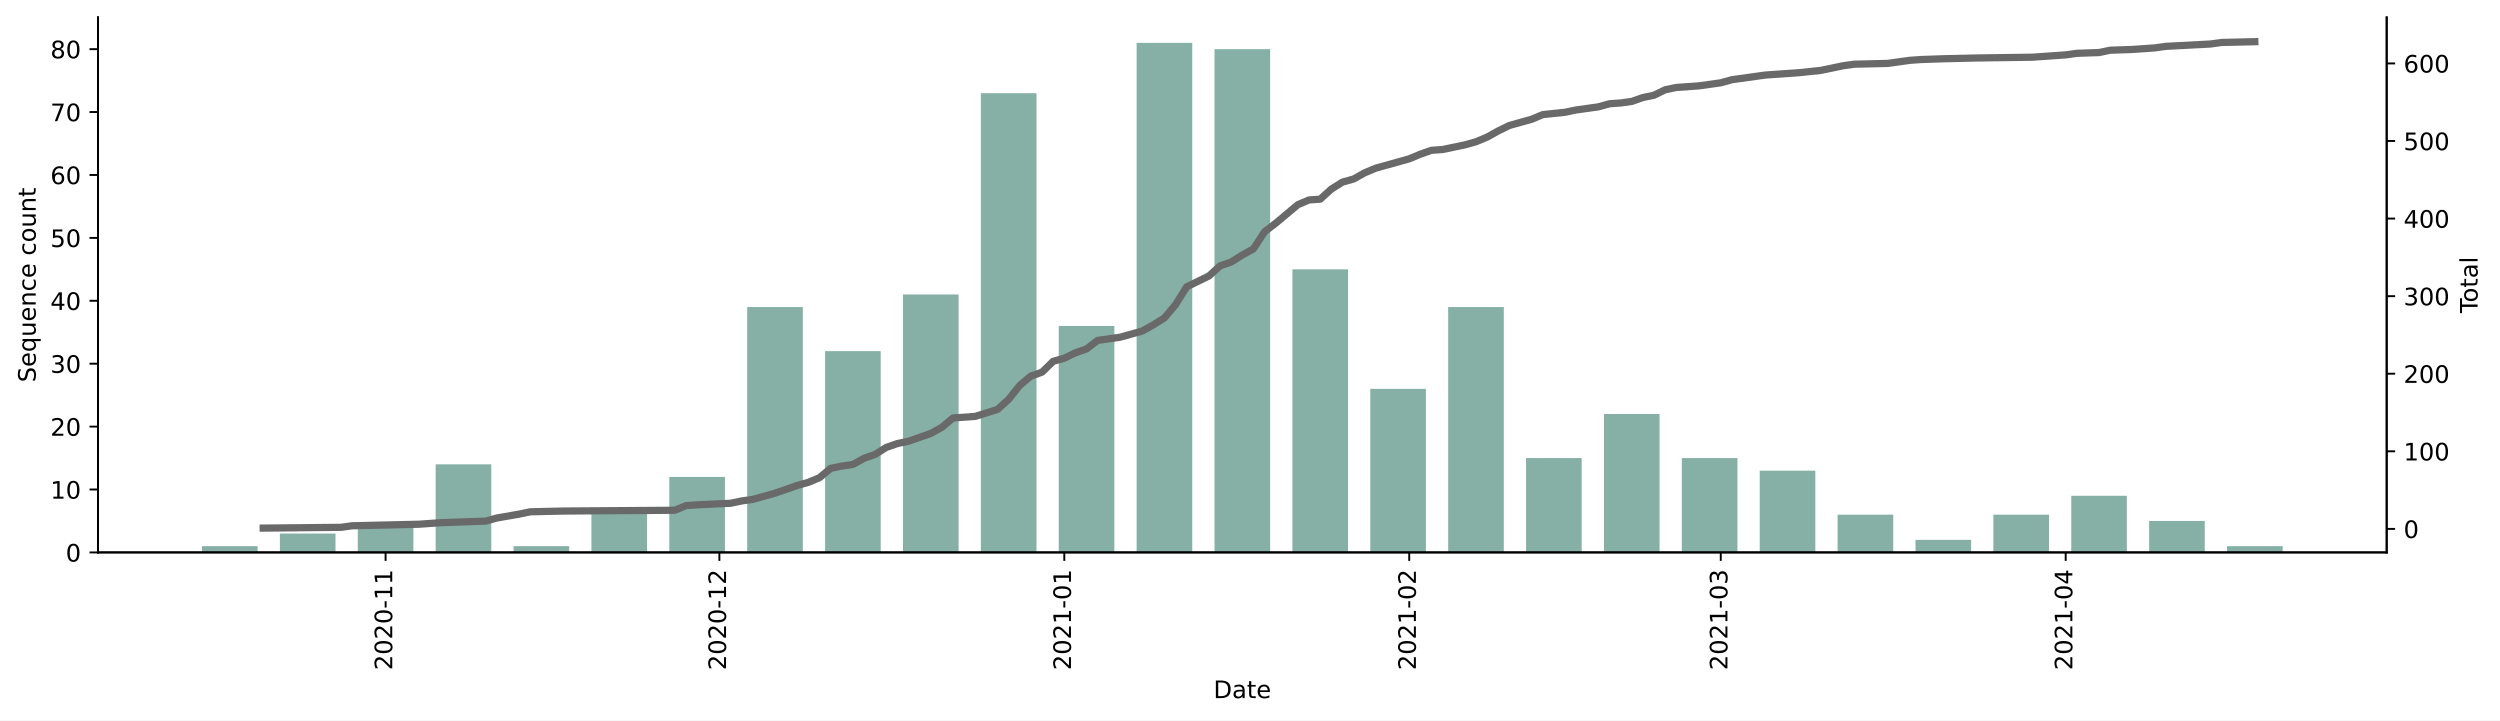
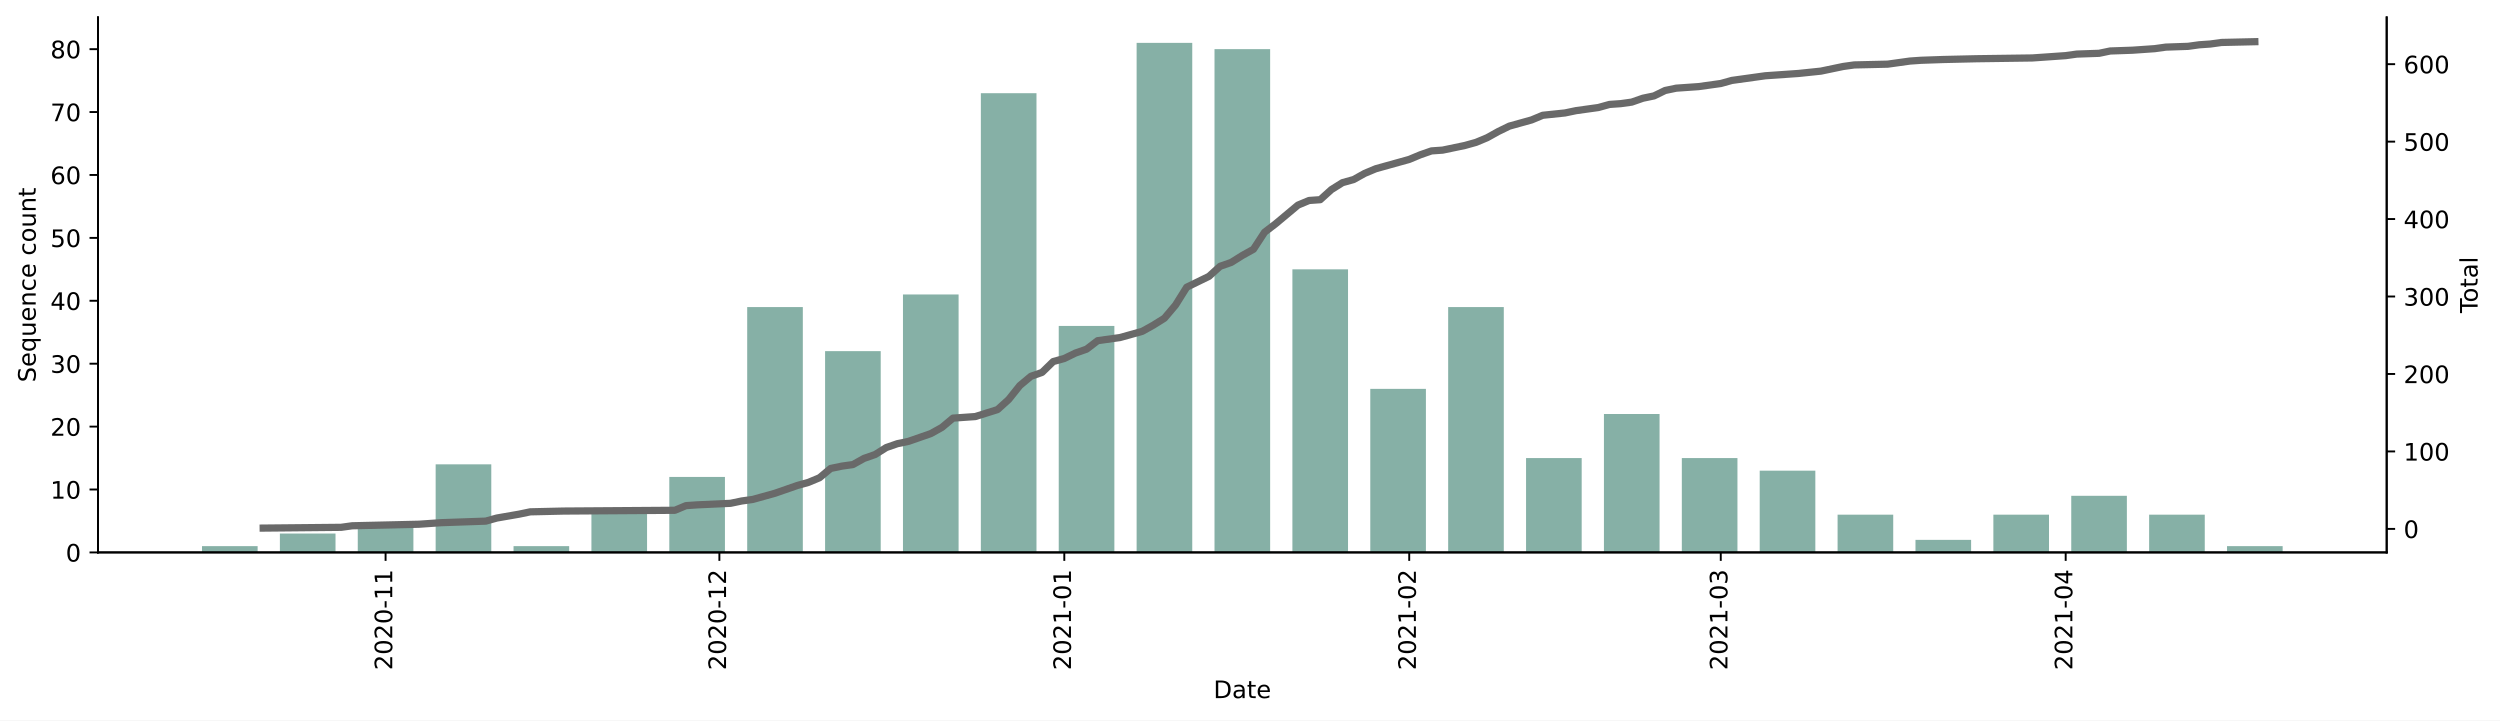
<svg xmlns="http://www.w3.org/2000/svg" xmlns:xlink="http://www.w3.org/1999/xlink" height="298.621pt" version="1.1" viewBox="0 0 1036.169 298.621" width="1036.169pt">
  <defs>
    <style type="text/css">*{stroke-linecap:butt;stroke-linejoin:round;}</style>
  </defs>
  <g id="figure_1">
    <g id="patch_1">
      <path d="M 0 298.621  L 1036.169 298.621  L 1036.169 0  L 0 0  z " style="fill:#ffffff;" />
    </g>
    <g id="axes_1">
      <g id="patch_2">
        <path d="M 40.603 228.96  L 989.203 228.96  L 989.203 7.2  L 40.603 7.2  z " style="fill:#ffffff;" />
      </g>
      <g id="patch_3">
-         <path clip-path="url(#p4f127899da)" d="M 83.721 228.96  L 106.779 228.96  L 106.779 226.353  L 83.721 226.353  z " style="fill:#86b0a6;" />
+         <path clip-path="url(#pfeefe84acd)" d="M 83.721 228.96  L 106.779 228.96  L 106.779 226.353  L 83.721 226.353  z " style="fill:#86b0a6;" />
      </g>
      <g id="patch_4">
-         <path clip-path="url(#p4f127899da)" d="M 116.002 228.96  L 139.06 228.96  L 139.06 221.138  L 116.002 221.138  z " style="fill:#86b0a6;" />
+         <path clip-path="url(#pfeefe84acd)" d="M 116.002 228.96  L 139.06 228.96  L 139.06 221.138  L 116.002 221.138  z " style="fill:#86b0a6;" />
      </g>
      <g id="patch_5">
-         <path clip-path="url(#p4f127899da)" d="M 148.283 228.96  L 171.341 228.96  L 171.341 218.53  L 148.283 218.53  z " style="fill:#86b0a6;" />
+         <path clip-path="url(#pfeefe84acd)" d="M 148.283 228.96  L 171.341 228.96  L 171.341 218.53  L 148.283 218.53  z " style="fill:#86b0a6;" />
      </g>
      <g id="patch_6">
-         <path clip-path="url(#p4f127899da)" d="M 180.564 228.96  L 203.622 228.96  L 203.622 192.456  L 180.564 192.456  z " style="fill:#86b0a6;" />
+         <path clip-path="url(#pfeefe84acd)" d="M 180.564 228.96  L 203.622 228.96  L 203.622 192.456  L 180.564 192.456  z " style="fill:#86b0a6;" />
      </g>
      <g id="patch_7">
-         <path clip-path="url(#p4f127899da)" d="M 212.845 228.96  L 235.903 228.96  L 235.903 226.353  L 212.845 226.353  z " style="fill:#86b0a6;" />
+         <path clip-path="url(#pfeefe84acd)" d="M 212.845 228.96  L 235.903 228.96  L 235.903 226.353  L 212.845 226.353  z " style="fill:#86b0a6;" />
      </g>
      <g id="patch_8">
-         <path clip-path="url(#p4f127899da)" d="M 245.126 228.96  L 268.184 228.96  L 268.184 210.708  L 245.126 210.708  z " style="fill:#86b0a6;" />
+         <path clip-path="url(#pfeefe84acd)" d="M 245.126 228.96  L 268.184 228.96  L 268.184 210.708  L 245.126 210.708  z " style="fill:#86b0a6;" />
      </g>
      <g id="patch_9">
-         <path clip-path="url(#p4f127899da)" d="M 277.407 228.96  L 300.465 228.96  L 300.465 197.671  L 277.407 197.671  z " style="fill:#86b0a6;" />
+         <path clip-path="url(#pfeefe84acd)" d="M 277.407 228.96  L 300.465 228.96  L 300.465 197.671  L 277.407 197.671  z " style="fill:#86b0a6;" />
      </g>
      <g id="patch_10">
-         <path clip-path="url(#p4f127899da)" d="M 309.688 228.96  L 332.746 228.96  L 332.746 127.271  L 309.688 127.271  z " style="fill:#86b0a6;" />
+         <path clip-path="url(#pfeefe84acd)" d="M 309.688 228.96  L 332.746 228.96  L 332.746 127.271  L 309.688 127.271  z " style="fill:#86b0a6;" />
      </g>
      <g id="patch_11">
-         <path clip-path="url(#p4f127899da)" d="M 341.969 228.96  L 365.027 228.96  L 365.027 145.523  L 341.969 145.523  z " style="fill:#86b0a6;" />
+         <path clip-path="url(#pfeefe84acd)" d="M 341.969 228.96  L 365.027 228.96  L 365.027 145.523  L 341.969 145.523  z " style="fill:#86b0a6;" />
      </g>
      <g id="patch_12">
-         <path clip-path="url(#p4f127899da)" d="M 374.25 228.96  L 397.308 228.96  L 397.308 122.056  L 374.25 122.056  z " style="fill:#86b0a6;" />
+         <path clip-path="url(#pfeefe84acd)" d="M 374.25 228.96  L 397.308 228.96  L 397.308 122.056  L 374.25 122.056  z " style="fill:#86b0a6;" />
      </g>
      <g id="patch_13">
-         <path clip-path="url(#p4f127899da)" d="M 406.531 228.96  L 429.589 228.96  L 429.589 38.619  L 406.531 38.619  z " style="fill:#86b0a6;" />
+         <path clip-path="url(#pfeefe84acd)" d="M 406.531 228.96  L 429.589 228.96  L 429.589 38.619  L 406.531 38.619  z " style="fill:#86b0a6;" />
      </g>
      <g id="patch_14">
-         <path clip-path="url(#p4f127899da)" d="M 438.812 228.96  L 461.87 228.96  L 461.87 135.093  L 438.812 135.093  z " style="fill:#86b0a6;" />
+         <path clip-path="url(#pfeefe84acd)" d="M 438.812 228.96  L 461.87 228.96  L 461.87 135.093  L 438.812 135.093  z " style="fill:#86b0a6;" />
      </g>
      <g id="patch_15">
-         <path clip-path="url(#p4f127899da)" d="M 471.093 228.96  L 494.151 228.96  L 494.151 17.76  L 471.093 17.76  z " style="fill:#86b0a6;" />
+         <path clip-path="url(#pfeefe84acd)" d="M 471.093 228.96  L 494.151 228.96  L 494.151 17.76  L 471.093 17.76  z " style="fill:#86b0a6;" />
      </g>
      <g id="patch_16">
-         <path clip-path="url(#p4f127899da)" d="M 503.374 228.96  L 526.432 228.96  L 526.432 20.367  L 503.374 20.367  z " style="fill:#86b0a6;" />
+         <path clip-path="url(#pfeefe84acd)" d="M 503.374 228.96  L 526.432 228.96  L 526.432 20.367  L 503.374 20.367  z " style="fill:#86b0a6;" />
      </g>
      <g id="patch_17">
-         <path clip-path="url(#p4f127899da)" d="M 535.655 228.96  L 558.713 228.96  L 558.713 111.627  L 535.655 111.627  z " style="fill:#86b0a6;" />
+         <path clip-path="url(#pfeefe84acd)" d="M 535.655 228.96  L 558.713 228.96  L 558.713 111.627  L 535.655 111.627  z " style="fill:#86b0a6;" />
      </g>
      <g id="patch_18">
-         <path clip-path="url(#p4f127899da)" d="M 567.936 228.96  L 590.994 228.96  L 590.994 161.167  L 567.936 161.167  z " style="fill:#86b0a6;" />
+         <path clip-path="url(#pfeefe84acd)" d="M 567.936 228.96  L 590.994 228.96  L 590.994 161.167  L 567.936 161.167  z " style="fill:#86b0a6;" />
      </g>
      <g id="patch_19">
-         <path clip-path="url(#p4f127899da)" d="M 600.217 228.96  L 623.275 228.96  L 623.275 127.271  L 600.217 127.271  z " style="fill:#86b0a6;" />
+         <path clip-path="url(#pfeefe84acd)" d="M 600.217 228.96  L 623.275 228.96  L 623.275 127.271  L 600.217 127.271  z " style="fill:#86b0a6;" />
      </g>
      <g id="patch_20">
-         <path clip-path="url(#p4f127899da)" d="M 632.498 228.96  L 655.556 228.96  L 655.556 189.849  L 632.498 189.849  z " style="fill:#86b0a6;" />
+         <path clip-path="url(#pfeefe84acd)" d="M 632.498 228.96  L 655.556 228.96  L 655.556 189.849  L 632.498 189.849  z " style="fill:#86b0a6;" />
      </g>
      <g id="patch_21">
-         <path clip-path="url(#p4f127899da)" d="M 664.779 228.96  L 687.837 228.96  L 687.837 171.597  L 664.779 171.597  z " style="fill:#86b0a6;" />
+         <path clip-path="url(#pfeefe84acd)" d="M 664.779 228.96  L 687.837 228.96  L 687.837 171.597  L 664.779 171.597  z " style="fill:#86b0a6;" />
      </g>
      <g id="patch_22">
-         <path clip-path="url(#p4f127899da)" d="M 697.06 228.96  L 720.118 228.96  L 720.118 189.849  L 697.06 189.849  z " style="fill:#86b0a6;" />
+         <path clip-path="url(#pfeefe84acd)" d="M 697.06 228.96  L 720.118 228.96  L 720.118 189.849  L 697.06 189.849  z " style="fill:#86b0a6;" />
      </g>
      <g id="patch_23">
-         <path clip-path="url(#p4f127899da)" d="M 729.341 228.96  L 752.399 228.96  L 752.399 195.064  L 729.341 195.064  z " style="fill:#86b0a6;" />
+         <path clip-path="url(#pfeefe84acd)" d="M 729.341 228.96  L 752.399 228.96  L 752.399 195.064  L 729.341 195.064  z " style="fill:#86b0a6;" />
      </g>
      <g id="patch_24">
-         <path clip-path="url(#p4f127899da)" d="M 761.622 228.96  L 784.68 228.96  L 784.68 213.316  L 761.622 213.316  z " style="fill:#86b0a6;" />
+         <path clip-path="url(#pfeefe84acd)" d="M 761.622 228.96  L 784.68 228.96  L 784.68 213.316  L 761.622 213.316  z " style="fill:#86b0a6;" />
      </g>
      <g id="patch_25">
-         <path clip-path="url(#p4f127899da)" d="M 793.903 228.96  L 816.961 228.96  L 816.961 223.745  L 793.903 223.745  z " style="fill:#86b0a6;" />
+         <path clip-path="url(#pfeefe84acd)" d="M 793.903 228.96  L 816.961 228.96  L 816.961 223.745  L 793.903 223.745  z " style="fill:#86b0a6;" />
      </g>
      <g id="patch_26">
-         <path clip-path="url(#p4f127899da)" d="M 826.184 228.96  L 849.242 228.96  L 849.242 213.316  L 826.184 213.316  z " style="fill:#86b0a6;" />
+         <path clip-path="url(#pfeefe84acd)" d="M 826.184 228.96  L 849.242 228.96  L 849.242 213.316  L 826.184 213.316  z " style="fill:#86b0a6;" />
      </g>
      <g id="patch_27">
-         <path clip-path="url(#p4f127899da)" d="M 858.465 228.96  L 881.523 228.96  L 881.523 205.493  L 858.465 205.493  z " style="fill:#86b0a6;" />
+         <path clip-path="url(#pfeefe84acd)" d="M 858.465 228.96  L 881.523 228.96  L 881.523 205.493  L 858.465 205.493  z " style="fill:#86b0a6;" />
      </g>
      <g id="patch_28">
-         <path clip-path="url(#p4f127899da)" d="M 890.746 228.96  L 913.804 228.96  L 913.804 215.923  L 890.746 215.923  z " style="fill:#86b0a6;" />
+         <path clip-path="url(#pfeefe84acd)" d="M 890.746 228.96  L 913.804 228.96  L 913.804 213.316  L 890.746 213.316  z " style="fill:#86b0a6;" />
      </g>
      <g id="patch_29">
-         <path clip-path="url(#p4f127899da)" d="M 923.027 228.96  L 946.085 228.96  L 946.085 226.353  L 923.027 226.353  z " style="fill:#86b0a6;" />
+         <path clip-path="url(#pfeefe84acd)" d="M 923.027 228.96  L 946.085 228.96  L 946.085 226.353  L 923.027 226.353  z " style="fill:#86b0a6;" />
      </g>
      <g id="matplotlib.axis_1">
        <g id="xtick_1">
          <g id="line2d_1">
            <defs>
-               <path d="M 0 0  L 0 3.5  " id="m66d6accd74" style="stroke:#000000;stroke-width:0.8;" />
+               <path d="M 0 0  L 0 3.5  " id="m5543f471fd" style="stroke:#000000;stroke-width:0.8;" />
            </defs>
            <g>
-               <use style="stroke:#000000;stroke-width:0.8;" x="159.812" xlink:href="#m66d6accd74" y="228.96" />
+               <use style="stroke:#000000;stroke-width:0.8;" x="159.812" xlink:href="#m5543f471fd" y="228.96" />
            </g>
          </g>
          <g id="text_1">
            <g transform="translate(162.5716 277.7428)rotate(-90)scale(0.1 -0.1)">
              <defs>
                <path d="M 19.188 8.297  L 53.609 8.297  L 53.609 0  L 7.328 0  L 7.328 8.297  Q 12.938 14.109 22.625 23.891  Q 32.328 33.688 34.812 36.531  Q 39.547 41.844 41.422 45.531  Q 43.312 49.219 43.312 52.781  Q 43.312 58.594 39.234 62.25  Q 35.156 65.922 28.609 65.922  Q 23.969 65.922 18.812 64.312  Q 13.672 62.703 7.812 59.422  L 7.812 69.391  Q 13.766 71.781 18.938 73  Q 24.125 74.219 28.422 74.219  Q 39.75 74.219 46.484 68.547  Q 53.219 62.891 53.219 53.422  Q 53.219 48.922 51.531 44.891  Q 49.859 40.875 45.406 35.406  Q 44.188 33.984 37.641 27.219  Q 31.109 20.453 19.188 8.297  z " id="DejaVuSans-50" />
                <path d="M 31.781 66.406  Q 24.172 66.406 20.328 58.906  Q 16.5 51.422 16.5 36.375  Q 16.5 21.391 20.328 13.891  Q 24.172 6.391 31.781 6.391  Q 39.453 6.391 43.281 13.891  Q 47.125 21.391 47.125 36.375  Q 47.125 51.422 43.281 58.906  Q 39.453 66.406 31.781 66.406  z M 31.781 74.219  Q 44.047 74.219 50.516 64.516  Q 56.984 54.828 56.984 36.375  Q 56.984 17.969 50.516 8.266  Q 44.047 -1.422 31.781 -1.422  Q 19.531 -1.422 13.062 8.266  Q 6.594 17.969 6.594 36.375  Q 6.594 54.828 13.062 64.516  Q 19.531 74.219 31.781 74.219  z " id="DejaVuSans-48" />
                <path d="M 4.891 31.391  L 31.203 31.391  L 31.203 23.391  L 4.891 23.391  z " id="DejaVuSans-45" />
                <path d="M 12.406 8.297  L 28.516 8.297  L 28.516 63.922  L 10.984 60.406  L 10.984 69.391  L 28.422 72.906  L 38.281 72.906  L 38.281 8.297  L 54.391 8.297  L 54.391 0  L 12.406 0  z " id="DejaVuSans-49" />
              </defs>
              <use xlink:href="#DejaVuSans-50" />
              <use x="63.623" xlink:href="#DejaVuSans-48" />
              <use x="127.246" xlink:href="#DejaVuSans-50" />
              <use x="190.869" xlink:href="#DejaVuSans-48" />
              <use x="254.492" xlink:href="#DejaVuSans-45" />
              <use x="290.576" xlink:href="#DejaVuSans-49" />
              <use x="354.199" xlink:href="#DejaVuSans-49" />
            </g>
          </g>
        </g>
        <g id="xtick_2">
          <g id="line2d_2">
            <g>
-               <use style="stroke:#000000;stroke-width:0.8;" x="298.159" xlink:href="#m66d6accd74" y="228.96" />
+               <use style="stroke:#000000;stroke-width:0.8;" x="298.159" xlink:href="#m5543f471fd" y="228.96" />
            </g>
          </g>
          <g id="text_2">
            <g transform="translate(300.9187 277.7428)rotate(-90)scale(0.1 -0.1)">
              <use xlink:href="#DejaVuSans-50" />
              <use x="63.623" xlink:href="#DejaVuSans-48" />
              <use x="127.246" xlink:href="#DejaVuSans-50" />
              <use x="190.869" xlink:href="#DejaVuSans-48" />
              <use x="254.492" xlink:href="#DejaVuSans-45" />
              <use x="290.576" xlink:href="#DejaVuSans-49" />
              <use x="354.199" xlink:href="#DejaVuSans-50" />
            </g>
          </g>
        </g>
        <g id="xtick_3">
          <g id="line2d_3">
            <g>
-               <use style="stroke:#000000;stroke-width:0.8;" x="441.118" xlink:href="#m66d6accd74" y="228.96" />
+               <use style="stroke:#000000;stroke-width:0.8;" x="441.118" xlink:href="#m5543f471fd" y="228.96" />
            </g>
          </g>
          <g id="text_3">
            <g transform="translate(443.8774 277.7428)rotate(-90)scale(0.1 -0.1)">
              <use xlink:href="#DejaVuSans-50" />
              <use x="63.623" xlink:href="#DejaVuSans-48" />
              <use x="127.246" xlink:href="#DejaVuSans-50" />
              <use x="190.869" xlink:href="#DejaVuSans-49" />
              <use x="254.492" xlink:href="#DejaVuSans-45" />
              <use x="290.576" xlink:href="#DejaVuSans-48" />
              <use x="354.199" xlink:href="#DejaVuSans-49" />
            </g>
          </g>
        </g>
        <g id="xtick_4">
          <g id="line2d_4">
            <g>
-               <use style="stroke:#000000;stroke-width:0.8;" x="584.077" xlink:href="#m66d6accd74" y="228.96" />
+               <use style="stroke:#000000;stroke-width:0.8;" x="584.077" xlink:href="#m5543f471fd" y="228.96" />
            </g>
          </g>
          <g id="text_4">
            <g transform="translate(586.8361 277.7428)rotate(-90)scale(0.1 -0.1)">
              <use xlink:href="#DejaVuSans-50" />
              <use x="63.623" xlink:href="#DejaVuSans-48" />
              <use x="127.246" xlink:href="#DejaVuSans-50" />
              <use x="190.869" xlink:href="#DejaVuSans-49" />
              <use x="254.492" xlink:href="#DejaVuSans-45" />
              <use x="290.576" xlink:href="#DejaVuSans-48" />
              <use x="354.199" xlink:href="#DejaVuSans-50" />
            </g>
          </g>
        </g>
        <g id="xtick_5">
          <g id="line2d_5">
            <g>
-               <use style="stroke:#000000;stroke-width:0.8;" x="713.201" xlink:href="#m66d6accd74" y="228.96" />
+               <use style="stroke:#000000;stroke-width:0.8;" x="713.201" xlink:href="#m5543f471fd" y="228.96" />
            </g>
          </g>
          <g id="text_5">
            <g transform="translate(715.96 277.7428)rotate(-90)scale(0.1 -0.1)">
              <defs>
                <path d="M 40.578 39.312  Q 47.656 37.797 51.625 33  Q 55.609 28.219 55.609 21.188  Q 55.609 10.406 48.188 4.484  Q 40.766 -1.422 27.094 -1.422  Q 22.516 -1.422 17.656 -0.516  Q 12.797 0.391 7.625 2.203  L 7.625 11.719  Q 11.719 9.328 16.594 8.109  Q 21.484 6.891 26.812 6.891  Q 36.078 6.891 40.938 10.547  Q 45.797 14.203 45.797 21.188  Q 45.797 27.641 41.281 31.266  Q 36.766 34.906 28.719 34.906  L 20.219 34.906  L 20.219 43.016  L 29.109 43.016  Q 36.375 43.016 40.234 45.922  Q 44.094 48.828 44.094 54.297  Q 44.094 59.906 40.109 62.906  Q 36.141 65.922 28.719 65.922  Q 24.656 65.922 20.016 65.031  Q 15.375 64.156 9.812 62.312  L 9.812 71.094  Q 15.438 72.656 20.344 73.438  Q 25.25 74.219 29.594 74.219  Q 40.828 74.219 47.359 69.109  Q 53.906 64.016 53.906 55.328  Q 53.906 49.266 50.438 45.094  Q 46.969 40.922 40.578 39.312  z " id="DejaVuSans-51" />
              </defs>
              <use xlink:href="#DejaVuSans-50" />
              <use x="63.623" xlink:href="#DejaVuSans-48" />
              <use x="127.246" xlink:href="#DejaVuSans-50" />
              <use x="190.869" xlink:href="#DejaVuSans-49" />
              <use x="254.492" xlink:href="#DejaVuSans-45" />
              <use x="290.576" xlink:href="#DejaVuSans-48" />
              <use x="354.199" xlink:href="#DejaVuSans-51" />
            </g>
          </g>
        </g>
        <g id="xtick_6">
          <g id="line2d_6">
            <g>
-               <use style="stroke:#000000;stroke-width:0.8;" x="856.159" xlink:href="#m66d6accd74" y="228.96" />
+               <use style="stroke:#000000;stroke-width:0.8;" x="856.159" xlink:href="#m5543f471fd" y="228.96" />
            </g>
          </g>
          <g id="text_6">
            <g transform="translate(858.9187 277.7428)rotate(-90)scale(0.1 -0.1)">
              <defs>
                <path d="M 37.797 64.312  L 12.891 25.391  L 37.797 25.391  z M 35.203 72.906  L 47.609 72.906  L 47.609 25.391  L 58.016 25.391  L 58.016 17.188  L 47.609 17.188  L 47.609 0  L 37.797 0  L 37.797 17.188  L 4.891 17.188  L 4.891 26.703  z " id="DejaVuSans-52" />
              </defs>
              <use xlink:href="#DejaVuSans-50" />
              <use x="63.623" xlink:href="#DejaVuSans-48" />
              <use x="127.246" xlink:href="#DejaVuSans-50" />
              <use x="190.869" xlink:href="#DejaVuSans-49" />
              <use x="254.492" xlink:href="#DejaVuSans-45" />
              <use x="290.576" xlink:href="#DejaVuSans-48" />
              <use x="354.199" xlink:href="#DejaVuSans-52" />
            </g>
          </g>
        </g>
        <g id="text_7">
          <g transform="translate(502.9523 289.3413)scale(0.1 -0.1)">
            <defs>
              <path d="M 19.672 64.797  L 19.672 8.109  L 31.594 8.109  Q 46.688 8.109 53.688 14.938  Q 60.688 21.781 60.688 36.531  Q 60.688 51.172 53.688 57.984  Q 46.688 64.797 31.594 64.797  z M 9.812 72.906  L 30.078 72.906  Q 51.266 72.906 61.172 64.094  Q 71.094 55.281 71.094 36.531  Q 71.094 17.672 61.125 8.828  Q 51.172 0 30.078 0  L 9.812 0  z " id="DejaVuSans-68" />
              <path d="M 34.281 27.484  Q 23.391 27.484 19.188 25  Q 14.984 22.516 14.984 16.5  Q 14.984 11.719 18.141 8.906  Q 21.297 6.109 26.703 6.109  Q 34.188 6.109 38.703 11.406  Q 43.219 16.703 43.219 25.484  L 43.219 27.484  z M 52.203 31.203  L 52.203 0  L 43.219 0  L 43.219 8.297  Q 40.141 3.328 35.547 0.953  Q 30.953 -1.422 24.312 -1.422  Q 15.922 -1.422 10.953 3.297  Q 6 8.016 6 15.922  Q 6 25.141 12.172 29.828  Q 18.359 34.516 30.609 34.516  L 43.219 34.516  L 43.219 35.406  Q 43.219 41.609 39.141 45  Q 35.062 48.391 27.688 48.391  Q 23 48.391 18.547 47.266  Q 14.109 46.141 10.016 43.891  L 10.016 52.203  Q 14.938 54.109 19.578 55.047  Q 24.219 56 28.609 56  Q 40.484 56 46.344 49.844  Q 52.203 43.703 52.203 31.203  z " id="DejaVuSans-97" />
              <path d="M 18.312 70.219  L 18.312 54.688  L 36.812 54.688  L 36.812 47.703  L 18.312 47.703  L 18.312 18.016  Q 18.312 11.328 20.141 9.422  Q 21.969 7.516 27.594 7.516  L 36.812 7.516  L 36.812 0  L 27.594 0  Q 17.188 0 13.234 3.875  Q 9.281 7.766 9.281 18.016  L 9.281 47.703  L 2.688 47.703  L 2.688 54.688  L 9.281 54.688  L 9.281 70.219  z " id="DejaVuSans-116" />
              <path d="M 56.203 29.594  L 56.203 25.203  L 14.891 25.203  Q 15.484 15.922 20.484 11.062  Q 25.484 6.203 34.422 6.203  Q 39.594 6.203 44.453 7.469  Q 49.312 8.734 54.109 11.281  L 54.109 2.781  Q 49.266 0.734 44.188 -0.344  Q 39.109 -1.422 33.891 -1.422  Q 20.797 -1.422 13.156 6.188  Q 5.516 13.812 5.516 26.812  Q 5.516 40.234 12.766 48.109  Q 20.016 56 32.328 56  Q 43.359 56 49.781 48.891  Q 56.203 41.797 56.203 29.594  z M 47.219 32.234  Q 47.125 39.594 43.094 43.984  Q 39.062 48.391 32.422 48.391  Q 24.906 48.391 20.391 44.141  Q 15.875 39.891 15.188 32.172  z " id="DejaVuSans-101" />
            </defs>
            <use xlink:href="#DejaVuSans-68" />
            <use x="77.002" xlink:href="#DejaVuSans-97" />
            <use x="138.281" xlink:href="#DejaVuSans-116" />
            <use x="177.49" xlink:href="#DejaVuSans-101" />
          </g>
        </g>
      </g>
      <g id="matplotlib.axis_2">
        <g id="ytick_1">
          <g id="line2d_7">
            <defs>
-               <path d="M 0 0  L -3.5 0  " id="m0021899299" style="stroke:#000000;stroke-width:0.8;" />
+               <path d="M 0 0  L -3.5 0  " id="me1ac4141ab" style="stroke:#000000;stroke-width:0.8;" />
            </defs>
            <g>
-               <use style="stroke:#000000;stroke-width:0.8;" x="40.603" xlink:href="#m0021899299" y="228.96" />
+               <use style="stroke:#000000;stroke-width:0.8;" x="40.603" xlink:href="#me1ac4141ab" y="228.96" />
            </g>
          </g>
          <g id="text_8">
            <g transform="translate(27.24063 232.7592)scale(0.1 -0.1)">
              <use xlink:href="#DejaVuSans-48" />
            </g>
          </g>
        </g>
        <g id="ytick_2">
          <g id="line2d_8">
            <g>
-               <use style="stroke:#000000;stroke-width:0.8;" x="40.603" xlink:href="#m0021899299" y="202.886" />
+               <use style="stroke:#000000;stroke-width:0.8;" x="40.603" xlink:href="#me1ac4141ab" y="202.886" />
            </g>
          </g>
          <g id="text_9">
            <g transform="translate(20.87813 206.6851)scale(0.1 -0.1)">
              <use xlink:href="#DejaVuSans-49" />
              <use x="63.623" xlink:href="#DejaVuSans-48" />
            </g>
          </g>
        </g>
        <g id="ytick_3">
          <g id="line2d_9">
            <g>
-               <use style="stroke:#000000;stroke-width:0.8;" x="40.603" xlink:href="#m0021899299" y="176.812" />
+               <use style="stroke:#000000;stroke-width:0.8;" x="40.603" xlink:href="#me1ac4141ab" y="176.812" />
            </g>
          </g>
          <g id="text_10">
            <g transform="translate(20.87813 180.6111)scale(0.1 -0.1)">
              <use xlink:href="#DejaVuSans-50" />
              <use x="63.623" xlink:href="#DejaVuSans-48" />
            </g>
          </g>
        </g>
        <g id="ytick_4">
          <g id="line2d_10">
            <g>
-               <use style="stroke:#000000;stroke-width:0.8;" x="40.603" xlink:href="#m0021899299" y="150.738" />
+               <use style="stroke:#000000;stroke-width:0.8;" x="40.603" xlink:href="#me1ac4141ab" y="150.738" />
            </g>
          </g>
          <g id="text_11">
            <g transform="translate(20.87813 154.537)scale(0.1 -0.1)">
              <use xlink:href="#DejaVuSans-51" />
              <use x="63.623" xlink:href="#DejaVuSans-48" />
            </g>
          </g>
        </g>
        <g id="ytick_5">
          <g id="line2d_11">
            <g>
-               <use style="stroke:#000000;stroke-width:0.8;" x="40.603" xlink:href="#m0021899299" y="124.664" />
+               <use style="stroke:#000000;stroke-width:0.8;" x="40.603" xlink:href="#me1ac4141ab" y="124.664" />
            </g>
          </g>
          <g id="text_12">
            <g transform="translate(20.87813 128.4629)scale(0.1 -0.1)">
              <use xlink:href="#DejaVuSans-52" />
              <use x="63.623" xlink:href="#DejaVuSans-48" />
            </g>
          </g>
        </g>
        <g id="ytick_6">
          <g id="line2d_12">
            <g>
-               <use style="stroke:#000000;stroke-width:0.8;" x="40.603" xlink:href="#m0021899299" y="98.59" />
+               <use style="stroke:#000000;stroke-width:0.8;" x="40.603" xlink:href="#me1ac4141ab" y="98.59" />
            </g>
          </g>
          <g id="text_13">
            <g transform="translate(20.87813 102.3888)scale(0.1 -0.1)">
              <defs>
                <path d="M 10.797 72.906  L 49.516 72.906  L 49.516 64.594  L 19.828 64.594  L 19.828 46.734  Q 21.969 47.469 24.109 47.828  Q 26.266 48.188 28.422 48.188  Q 40.625 48.188 47.75 41.5  Q 54.891 34.812 54.891 23.391  Q 54.891 11.625 47.562 5.094  Q 40.234 -1.422 26.906 -1.422  Q 22.312 -1.422 17.547 -0.641  Q 12.797 0.141 7.719 1.703  L 7.719 11.625  Q 12.109 9.234 16.797 8.062  Q 21.484 6.891 26.703 6.891  Q 35.156 6.891 40.078 11.328  Q 45.016 15.766 45.016 23.391  Q 45.016 31 40.078 35.438  Q 35.156 39.891 26.703 39.891  Q 22.75 39.891 18.812 39.016  Q 14.891 38.141 10.797 36.281  z " id="DejaVuSans-53" />
              </defs>
              <use xlink:href="#DejaVuSans-53" />
              <use x="63.623" xlink:href="#DejaVuSans-48" />
            </g>
          </g>
        </g>
        <g id="ytick_7">
          <g id="line2d_13">
            <g>
-               <use style="stroke:#000000;stroke-width:0.8;" x="40.603" xlink:href="#m0021899299" y="72.516" />
+               <use style="stroke:#000000;stroke-width:0.8;" x="40.603" xlink:href="#me1ac4141ab" y="72.516" />
            </g>
          </g>
          <g id="text_14">
            <g transform="translate(20.87813 76.31477)scale(0.1 -0.1)">
              <defs>
                <path d="M 33.016 40.375  Q 26.375 40.375 22.484 35.828  Q 18.609 31.297 18.609 23.391  Q 18.609 15.531 22.484 10.953  Q 26.375 6.391 33.016 6.391  Q 39.656 6.391 43.531 10.953  Q 47.406 15.531 47.406 23.391  Q 47.406 31.297 43.531 35.828  Q 39.656 40.375 33.016 40.375  z M 52.594 71.297  L 52.594 62.312  Q 48.875 64.062 45.094 64.984  Q 41.312 65.922 37.594 65.922  Q 27.828 65.922 22.672 59.328  Q 17.531 52.734 16.797 39.406  Q 19.672 43.656 24.016 45.922  Q 28.375 48.188 33.594 48.188  Q 44.578 48.188 50.953 41.516  Q 57.328 34.859 57.328 23.391  Q 57.328 12.156 50.688 5.359  Q 44.047 -1.422 33.016 -1.422  Q 20.359 -1.422 13.672 8.266  Q 6.984 17.969 6.984 36.375  Q 6.984 53.656 15.188 63.938  Q 23.391 74.219 37.203 74.219  Q 40.922 74.219 44.703 73.484  Q 48.484 72.75 52.594 71.297  z " id="DejaVuSans-54" />
              </defs>
              <use xlink:href="#DejaVuSans-54" />
              <use x="63.623" xlink:href="#DejaVuSans-48" />
            </g>
          </g>
        </g>
        <g id="ytick_8">
          <g id="line2d_14">
            <g>
-               <use style="stroke:#000000;stroke-width:0.8;" x="40.603" xlink:href="#m0021899299" y="46.441" />
+               <use style="stroke:#000000;stroke-width:0.8;" x="40.603" xlink:href="#me1ac4141ab" y="46.441" />
            </g>
          </g>
          <g id="text_15">
            <g transform="translate(20.87813 50.2407)scale(0.1 -0.1)">
              <defs>
                <path d="M 8.203 72.906  L 55.078 72.906  L 55.078 68.703  L 28.609 0  L 18.312 0  L 43.219 64.594  L 8.203 64.594  z " id="DejaVuSans-55" />
              </defs>
              <use xlink:href="#DejaVuSans-55" />
              <use x="63.623" xlink:href="#DejaVuSans-48" />
            </g>
          </g>
        </g>
        <g id="ytick_9">
          <g id="line2d_15">
            <g>
-               <use style="stroke:#000000;stroke-width:0.8;" x="40.603" xlink:href="#m0021899299" y="20.367" />
+               <use style="stroke:#000000;stroke-width:0.8;" x="40.603" xlink:href="#me1ac4141ab" y="20.367" />
            </g>
          </g>
          <g id="text_16">
            <g transform="translate(20.87813 24.16663)scale(0.1 -0.1)">
              <defs>
                <path d="M 31.781 34.625  Q 24.75 34.625 20.719 30.859  Q 16.703 27.094 16.703 20.516  Q 16.703 13.922 20.719 10.156  Q 24.75 6.391 31.781 6.391  Q 38.812 6.391 42.859 10.172  Q 46.922 13.969 46.922 20.516  Q 46.922 27.094 42.891 30.859  Q 38.875 34.625 31.781 34.625  z M 21.922 38.812  Q 15.578 40.375 12.031 44.719  Q 8.5 49.078 8.5 55.328  Q 8.5 64.062 14.719 69.141  Q 20.953 74.219 31.781 74.219  Q 42.672 74.219 48.875 69.141  Q 55.078 64.062 55.078 55.328  Q 55.078 49.078 51.531 44.719  Q 48 40.375 41.703 38.812  Q 48.828 37.156 52.797 32.312  Q 56.781 27.484 56.781 20.516  Q 56.781 9.906 50.312 4.234  Q 43.844 -1.422 31.781 -1.422  Q 19.734 -1.422 13.25 4.234  Q 6.781 9.906 6.781 20.516  Q 6.781 27.484 10.781 32.312  Q 14.797 37.156 21.922 38.812  z M 18.312 54.391  Q 18.312 48.734 21.844 45.562  Q 25.391 42.391 31.781 42.391  Q 38.141 42.391 41.719 45.562  Q 45.312 48.734 45.312 54.391  Q 45.312 60.062 41.719 63.234  Q 38.141 66.406 31.781 66.406  Q 25.391 66.406 21.844 63.234  Q 18.312 60.062 18.312 54.391  z " id="DejaVuSans-56" />
              </defs>
              <use xlink:href="#DejaVuSans-56" />
              <use x="63.623" xlink:href="#DejaVuSans-48" />
            </g>
          </g>
        </g>
        <g id="text_17">
          <g transform="translate(14.79844 158.4402)rotate(-90)scale(0.1 -0.1)">
            <defs>
              <path d="M 53.516 70.516  L 53.516 60.891  Q 47.906 63.578 42.922 64.891  Q 37.938 66.219 33.297 66.219  Q 25.25 66.219 20.875 63.094  Q 16.5 59.969 16.5 54.203  Q 16.5 49.359 19.406 46.891  Q 22.312 44.438 30.422 42.922  L 36.375 41.703  Q 47.406 39.594 52.656 34.297  Q 57.906 29 57.906 20.125  Q 57.906 9.516 50.797 4.047  Q 43.703 -1.422 29.984 -1.422  Q 24.812 -1.422 18.969 -0.25  Q 13.141 0.922 6.891 3.219  L 6.891 13.375  Q 12.891 10.016 18.656 8.297  Q 24.422 6.594 29.984 6.594  Q 38.422 6.594 43.016 9.906  Q 47.609 13.234 47.609 19.391  Q 47.609 24.75 44.312 27.781  Q 41.016 30.812 33.5 32.328  L 27.484 33.5  Q 16.453 35.688 11.516 40.375  Q 6.594 45.062 6.594 53.422  Q 6.594 63.094 13.406 68.656  Q 20.219 74.219 32.172 74.219  Q 37.312 74.219 42.625 73.281  Q 47.953 72.359 53.516 70.516  z " id="DejaVuSans-83" />
              <path d="M 14.797 27.297  Q 14.797 17.391 18.875 11.75  Q 22.953 6.109 30.078 6.109  Q 37.203 6.109 41.297 11.75  Q 45.406 17.391 45.406 27.297  Q 45.406 37.203 41.297 42.844  Q 37.203 48.484 30.078 48.484  Q 22.953 48.484 18.875 42.844  Q 14.797 37.203 14.797 27.297  z M 45.406 8.203  Q 42.578 3.328 38.25 0.953  Q 33.938 -1.422 27.875 -1.422  Q 17.969 -1.422 11.734 6.484  Q 5.516 14.406 5.516 27.297  Q 5.516 40.188 11.734 48.094  Q 17.969 56 27.875 56  Q 33.938 56 38.25 53.625  Q 42.578 51.266 45.406 46.391  L 45.406 54.688  L 54.391 54.688  L 54.391 -20.797  L 45.406 -20.797  z " id="DejaVuSans-113" />
              <path d="M 8.5 21.578  L 8.5 54.688  L 17.484 54.688  L 17.484 21.922  Q 17.484 14.156 20.5 10.266  Q 23.531 6.391 29.594 6.391  Q 36.859 6.391 41.078 11.031  Q 45.312 15.672 45.312 23.688  L 45.312 54.688  L 54.297 54.688  L 54.297 0  L 45.312 0  L 45.312 8.406  Q 42.047 3.422 37.719 1  Q 33.406 -1.422 27.688 -1.422  Q 18.266 -1.422 13.375 4.438  Q 8.5 10.297 8.5 21.578  z M 31.109 56  z " id="DejaVuSans-117" />
              <path d="M 54.891 33.016  L 54.891 0  L 45.906 0  L 45.906 32.719  Q 45.906 40.484 42.875 44.328  Q 39.844 48.188 33.797 48.188  Q 26.516 48.188 22.312 43.547  Q 18.109 38.922 18.109 30.906  L 18.109 0  L 9.078 0  L 9.078 54.688  L 18.109 54.688  L 18.109 46.188  Q 21.344 51.125 25.703 53.562  Q 30.078 56 35.797 56  Q 45.219 56 50.047 50.172  Q 54.891 44.344 54.891 33.016  z " id="DejaVuSans-110" />
              <path d="M 48.781 52.594  L 48.781 44.188  Q 44.969 46.297 41.141 47.344  Q 37.312 48.391 33.406 48.391  Q 24.656 48.391 19.812 42.844  Q 14.984 37.312 14.984 27.297  Q 14.984 17.281 19.812 11.734  Q 24.656 6.203 33.406 6.203  Q 37.312 6.203 41.141 7.25  Q 44.969 8.297 48.781 10.406  L 48.781 2.094  Q 45.016 0.344 40.984 -0.531  Q 36.969 -1.422 32.422 -1.422  Q 20.062 -1.422 12.781 6.344  Q 5.516 14.109 5.516 27.297  Q 5.516 40.672 12.859 48.328  Q 20.219 56 33.016 56  Q 37.156 56 41.109 55.141  Q 45.062 54.297 48.781 52.594  z " id="DejaVuSans-99" />
              <path id="DejaVuSans-32" />
              <path d="M 30.609 48.391  Q 23.391 48.391 19.188 42.75  Q 14.984 37.109 14.984 27.297  Q 14.984 17.484 19.156 11.844  Q 23.344 6.203 30.609 6.203  Q 37.797 6.203 41.984 11.859  Q 46.188 17.531 46.188 27.297  Q 46.188 37.016 41.984 42.703  Q 37.797 48.391 30.609 48.391  z M 30.609 56  Q 42.328 56 49.016 48.375  Q 55.719 40.766 55.719 27.297  Q 55.719 13.875 49.016 6.219  Q 42.328 -1.422 30.609 -1.422  Q 18.844 -1.422 12.172 6.219  Q 5.516 13.875 5.516 27.297  Q 5.516 40.766 12.172 48.375  Q 18.844 56 30.609 56  z " id="DejaVuSans-111" />
            </defs>
            <use xlink:href="#DejaVuSans-83" />
            <use x="63.477" xlink:href="#DejaVuSans-101" />
            <use x="125" xlink:href="#DejaVuSans-113" />
            <use x="188.477" xlink:href="#DejaVuSans-117" />
            <use x="251.855" xlink:href="#DejaVuSans-101" />
            <use x="313.379" xlink:href="#DejaVuSans-110" />
            <use x="376.758" xlink:href="#DejaVuSans-99" />
            <use x="431.738" xlink:href="#DejaVuSans-101" />
            <use x="493.262" xlink:href="#DejaVuSans-32" />
            <use x="525.049" xlink:href="#DejaVuSans-99" />
            <use x="580.029" xlink:href="#DejaVuSans-111" />
            <use x="641.211" xlink:href="#DejaVuSans-117" />
            <use x="704.59" xlink:href="#DejaVuSans-110" />
            <use x="767.969" xlink:href="#DejaVuSans-116" />
          </g>
        </g>
      </g>
      <g id="patch_30">
        <path d="M 40.603 228.96  L 40.603 7.2  " style="fill:none;stroke:#000000;stroke-linecap:square;stroke-linejoin:miter;stroke-width:0.8;" />
      </g>
      <g id="patch_31">
        <path d="M 989.203 228.96  L 989.203 7.2  " style="fill:none;stroke:#000000;stroke-linecap:square;stroke-linejoin:miter;stroke-width:0.8;" />
      </g>
      <g id="patch_32">
        <path d="M 40.603 228.96  L 989.203 228.96  " style="fill:none;stroke:#000000;stroke-linecap:square;stroke-linejoin:miter;stroke-width:0.8;" />
      </g>
    </g>
    <g id="axes_2">
      <g id="matplotlib.axis_3">
        <g id="ytick_10">
          <g id="line2d_16">
            <defs>
-               <path d="M 0 0  L 3.5 0  " id="m9b64fdace8" style="stroke:#000000;stroke-width:0.8;" />
+               <path d="M 0 0  L 3.5 0  " id="m9e0e87d3d4" style="stroke:#000000;stroke-width:0.8;" />
            </defs>
            <g>
-               <use style="stroke:#000000;stroke-width:0.8;" x="989.203" xlink:href="#m9b64fdace8" y="219.202" />
+               <use style="stroke:#000000;stroke-width:0.8;" x="989.203" xlink:href="#m9e0e87d3d4" y="219.201" />
            </g>
          </g>
          <g id="text_18">
-             <g transform="translate(996.2031 223.0008)scale(0.1 -0.1)">
+             <g transform="translate(996.2031 223.0002)scale(0.1 -0.1)">
              <use xlink:href="#DejaVuSans-48" />
            </g>
          </g>
        </g>
        <g id="ytick_11">
          <g id="line2d_17">
            <g>
-               <use style="stroke:#000000;stroke-width:0.8;" x="989.203" xlink:href="#m9b64fdace8" y="187.048" />
+               <use style="stroke:#000000;stroke-width:0.8;" x="989.203" xlink:href="#m9e0e87d3d4" y="187.099" />
            </g>
          </g>
          <g id="text_19">
-             <g transform="translate(996.2031 190.8476)scale(0.1 -0.1)">
+             <g transform="translate(996.2031 190.8983)scale(0.1 -0.1)">
              <use xlink:href="#DejaVuSans-49" />
              <use x="63.623" xlink:href="#DejaVuSans-48" />
              <use x="127.246" xlink:href="#DejaVuSans-48" />
            </g>
          </g>
        </g>
        <g id="ytick_12">
          <g id="line2d_18">
            <g>
-               <use style="stroke:#000000;stroke-width:0.8;" x="989.203" xlink:href="#m9b64fdace8" y="154.895" />
+               <use style="stroke:#000000;stroke-width:0.8;" x="989.203" xlink:href="#m9e0e87d3d4" y="154.997" />
            </g>
          </g>
          <g id="text_20">
-             <g transform="translate(996.2031 158.6945)scale(0.1 -0.1)">
+             <g transform="translate(996.2031 158.7964)scale(0.1 -0.1)">
              <use xlink:href="#DejaVuSans-50" />
              <use x="63.623" xlink:href="#DejaVuSans-48" />
              <use x="127.246" xlink:href="#DejaVuSans-48" />
            </g>
          </g>
        </g>
        <g id="ytick_13">
          <g id="line2d_19">
            <g>
-               <use style="stroke:#000000;stroke-width:0.8;" x="989.203" xlink:href="#m9b64fdace8" y="122.742" />
+               <use style="stroke:#000000;stroke-width:0.8;" x="989.203" xlink:href="#m9e0e87d3d4" y="122.895" />
            </g>
          </g>
          <g id="text_21">
-             <g transform="translate(996.2031 126.5414)scale(0.1 -0.1)">
+             <g transform="translate(996.2031 126.6945)scale(0.1 -0.1)">
              <use xlink:href="#DejaVuSans-51" />
              <use x="63.623" xlink:href="#DejaVuSans-48" />
              <use x="127.246" xlink:href="#DejaVuSans-48" />
            </g>
          </g>
        </g>
        <g id="ytick_14">
          <g id="line2d_20">
            <g>
-               <use style="stroke:#000000;stroke-width:0.8;" x="989.203" xlink:href="#m9b64fdace8" y="90.589" />
+               <use style="stroke:#000000;stroke-width:0.8;" x="989.203" xlink:href="#m9e0e87d3d4" y="90.793" />
            </g>
          </g>
          <g id="text_22">
-             <g transform="translate(996.2031 94.38831)scale(0.1 -0.1)">
+             <g transform="translate(996.2031 94.5926)scale(0.1 -0.1)">
              <use xlink:href="#DejaVuSans-52" />
              <use x="63.623" xlink:href="#DejaVuSans-48" />
              <use x="127.246" xlink:href="#DejaVuSans-48" />
            </g>
          </g>
        </g>
        <g id="ytick_15">
          <g id="line2d_21">
            <g>
-               <use style="stroke:#000000;stroke-width:0.8;" x="989.203" xlink:href="#m9b64fdace8" y="58.436" />
+               <use style="stroke:#000000;stroke-width:0.8;" x="989.203" xlink:href="#m9e0e87d3d4" y="58.691" />
            </g>
          </g>
          <g id="text_23">
-             <g transform="translate(996.2031 62.2352)scale(0.1 -0.1)">
+             <g transform="translate(996.2031 62.49068)scale(0.1 -0.1)">
              <use xlink:href="#DejaVuSans-53" />
              <use x="63.623" xlink:href="#DejaVuSans-48" />
              <use x="127.246" xlink:href="#DejaVuSans-48" />
            </g>
          </g>
        </g>
        <g id="ytick_16">
          <g id="line2d_22">
            <g>
-               <use style="stroke:#000000;stroke-width:0.8;" x="989.203" xlink:href="#m9b64fdace8" y="26.283" />
+               <use style="stroke:#000000;stroke-width:0.8;" x="989.203" xlink:href="#m9e0e87d3d4" y="26.59" />
            </g>
          </g>
          <g id="text_24">
-             <g transform="translate(996.2031 30.08209)scale(0.1 -0.1)">
+             <g transform="translate(996.2031 30.38877)scale(0.1 -0.1)">
              <use xlink:href="#DejaVuSans-54" />
              <use x="63.623" xlink:href="#DejaVuSans-48" />
              <use x="127.246" xlink:href="#DejaVuSans-48" />
            </g>
          </g>
        </g>
        <g id="text_25">
          <g transform="translate(1026.889 129.7566)rotate(-90)scale(0.1 -0.1)">
            <defs>
              <path d="M -0.297 72.906  L 61.375 72.906  L 61.375 64.594  L 35.5 64.594  L 35.5 0  L 25.594 0  L 25.594 64.594  L -0.297 64.594  z " id="DejaVuSans-84" />
              <path d="M 9.422 75.984  L 18.406 75.984  L 18.406 0  L 9.422 0  z " id="DejaVuSans-108" />
            </defs>
            <use xlink:href="#DejaVuSans-84" />
            <use x="44.084" xlink:href="#DejaVuSans-111" />
            <use x="105.266" xlink:href="#DejaVuSans-116" />
            <use x="144.475" xlink:href="#DejaVuSans-97" />
            <use x="205.754" xlink:href="#DejaVuSans-108" />
          </g>
        </g>
      </g>
      <g id="line2d_23">
-         <path clip-path="url(#p4f127899da)" d="M 109.085 218.88  L 141.366 218.558  L 145.978 217.915  L 173.647 217.272  L 182.87 216.629  L 201.316 215.986  L 205.928 214.7  L 215.151 213.092  L 219.763 212.128  L 233.597 211.806  L 279.713 211.485  L 284.325 209.556  L 288.936 209.234  L 302.771 208.591  L 307.382 207.626  L 311.994 206.983  L 321.217 204.411  L 330.44 201.196  L 335.052 199.91  L 339.663 197.98  L 344.275 194.122  L 348.887 193.158  L 353.498 192.514  L 358.11 189.942  L 362.721 188.335  L 367.333 185.441  L 371.944 183.833  L 376.556 182.869  L 385.779 179.653  L 390.391 177.081  L 395.002 173.223  L 404.225 172.58  L 413.449 169.686  L 418.06 165.506  L 422.672 159.718  L 427.283 155.86  L 431.895 154.252  L 436.506 149.751  L 441.118 148.465  L 445.73 146.214  L 450.341 144.606  L 454.953 141.069  L 464.176 139.783  L 473.399 137.211  L 478.011 134.639  L 482.622 131.745  L 487.234 126.279  L 491.845 118.884  L 501.068 114.382  L 505.68 110.202  L 510.292 108.595  L 514.903 105.701  L 519.515 103.129  L 524.126 96.055  L 528.738 92.518  L 537.961 84.802  L 542.573 82.872  L 547.184 82.551  L 551.796 78.371  L 556.407 75.477  L 561.019 74.191  L 565.63 71.619  L 570.242 69.69  L 584.077 65.831  L 588.688 63.902  L 593.3 62.294  L 597.911 61.973  L 607.135 60.044  L 611.746 58.758  L 616.358 56.828  L 620.969 54.256  L 625.581 52.005  L 634.804 49.433  L 639.416 47.504  L 648.639 46.539  L 653.25 45.575  L 662.473 44.289  L 667.085 43.002  L 671.697 42.681  L 676.308 42.038  L 680.92 40.43  L 685.531 39.466  L 690.143 37.215  L 694.754 36.25  L 703.978 35.607  L 713.201 34.321  L 717.812 33.035  L 731.647 31.106  L 745.482 30.141  L 754.705 29.177  L 763.928 27.247  L 768.539 26.604  L 782.374 26.283  L 791.597 24.997  L 796.209 24.675  L 805.432 24.354  L 819.267 24.032  L 842.325 23.711  L 856.159 22.746  L 860.771 22.103  L 869.994 21.781  L 874.606 20.817  L 883.829 20.495  L 893.052 19.852  L 897.663 19.209  L 916.11 18.245  L 920.721 17.602  L 934.556 17.28  L 934.556 17.28  " style="fill:none;stroke:#696969;stroke-linecap:square;stroke-width:3;" />
+         <path clip-path="url(#pfeefe84acd)" d="M 109.085 218.88  L 141.366 218.559  L 145.978 217.917  L 173.647 217.275  L 182.87 216.633  L 201.316 215.991  L 205.928 214.707  L 215.151 213.102  L 219.763 212.139  L 233.597 211.818  L 279.713 211.497  L 284.325 209.57  L 288.936 209.249  L 302.771 208.607  L 307.382 207.644  L 311.994 207.002  L 321.217 204.434  L 330.44 201.224  L 335.052 199.94  L 339.663 198.014  L 344.275 194.162  L 348.887 193.198  L 353.498 192.556  L 358.11 189.988  L 362.721 188.383  L 367.333 185.494  L 371.944 183.889  L 376.556 182.926  L 385.779 179.716  L 390.391 177.148  L 395.002 173.295  L 404.225 172.653  L 413.449 169.764  L 418.06 165.591  L 422.672 159.812  L 427.283 155.96  L 431.895 154.355  L 436.506 149.861  L 441.118 148.577  L 445.73 146.33  L 450.341 144.725  L 454.953 141.193  L 464.176 139.909  L 473.399 137.341  L 478.011 134.773  L 482.622 131.884  L 487.234 126.426  L 491.845 119.043  L 501.068 114.549  L 505.68 110.376  L 510.292 108.77  L 514.903 105.881  L 519.515 103.313  L 524.126 96.251  L 528.738 92.719  L 537.961 85.015  L 542.573 83.089  L 547.184 82.768  L 551.796 78.595  L 556.407 75.705  L 561.019 74.421  L 565.63 71.853  L 570.242 69.927  L 584.077 66.075  L 588.688 64.149  L 593.3 62.544  L 597.911 62.223  L 607.135 60.297  L 611.746 59.012  L 616.358 57.086  L 620.969 54.518  L 625.581 52.271  L 634.804 49.703  L 639.416 47.777  L 648.639 46.814  L 653.25 45.851  L 662.473 44.567  L 667.085 43.283  L 671.697 42.962  L 676.308 42.319  L 680.92 40.714  L 685.531 39.751  L 690.143 37.504  L 694.754 36.541  L 703.978 35.899  L 713.201 34.615  L 717.812 33.331  L 731.647 31.405  L 745.482 30.442  L 754.705 29.479  L 763.928 27.553  L 768.539 26.911  L 782.374 26.59  L 791.597 25.305  L 796.209 24.984  L 805.432 24.663  L 819.267 24.342  L 842.325 24.021  L 856.159 23.058  L 860.771 22.416  L 869.994 22.095  L 874.606 21.132  L 883.829 20.811  L 893.052 20.169  L 897.663 19.527  L 906.887 19.206  L 911.498 18.564  L 916.11 18.243  L 920.721 17.601  L 934.556 17.28  L 934.556 17.28  " style="fill:none;stroke:#696969;stroke-linecap:square;stroke-width:3;" />
      </g>
      <g id="patch_33">
        <path d="M 40.603 228.96  L 40.603 7.2  " style="fill:none;stroke:#000000;stroke-linecap:square;stroke-linejoin:miter;stroke-width:0.8;" />
      </g>
      <g id="patch_34">
        <path d="M 989.203 228.96  L 989.203 7.2  " style="fill:none;stroke:#000000;stroke-linecap:square;stroke-linejoin:miter;stroke-width:0.8;" />
      </g>
      <g id="patch_35">
        <path d="M 40.603 228.96  L 989.203 228.96  " style="fill:none;stroke:#000000;stroke-linecap:square;stroke-linejoin:miter;stroke-width:0.8;" />
      </g>
    </g>
  </g>
  <defs>
-     <clipPath id="p4f127899da">
+     <clipPath id="pfeefe84acd">
      <rect height="221.76" width="948.6" x="40.603" y="7.2" />
    </clipPath>
  </defs>
</svg>
